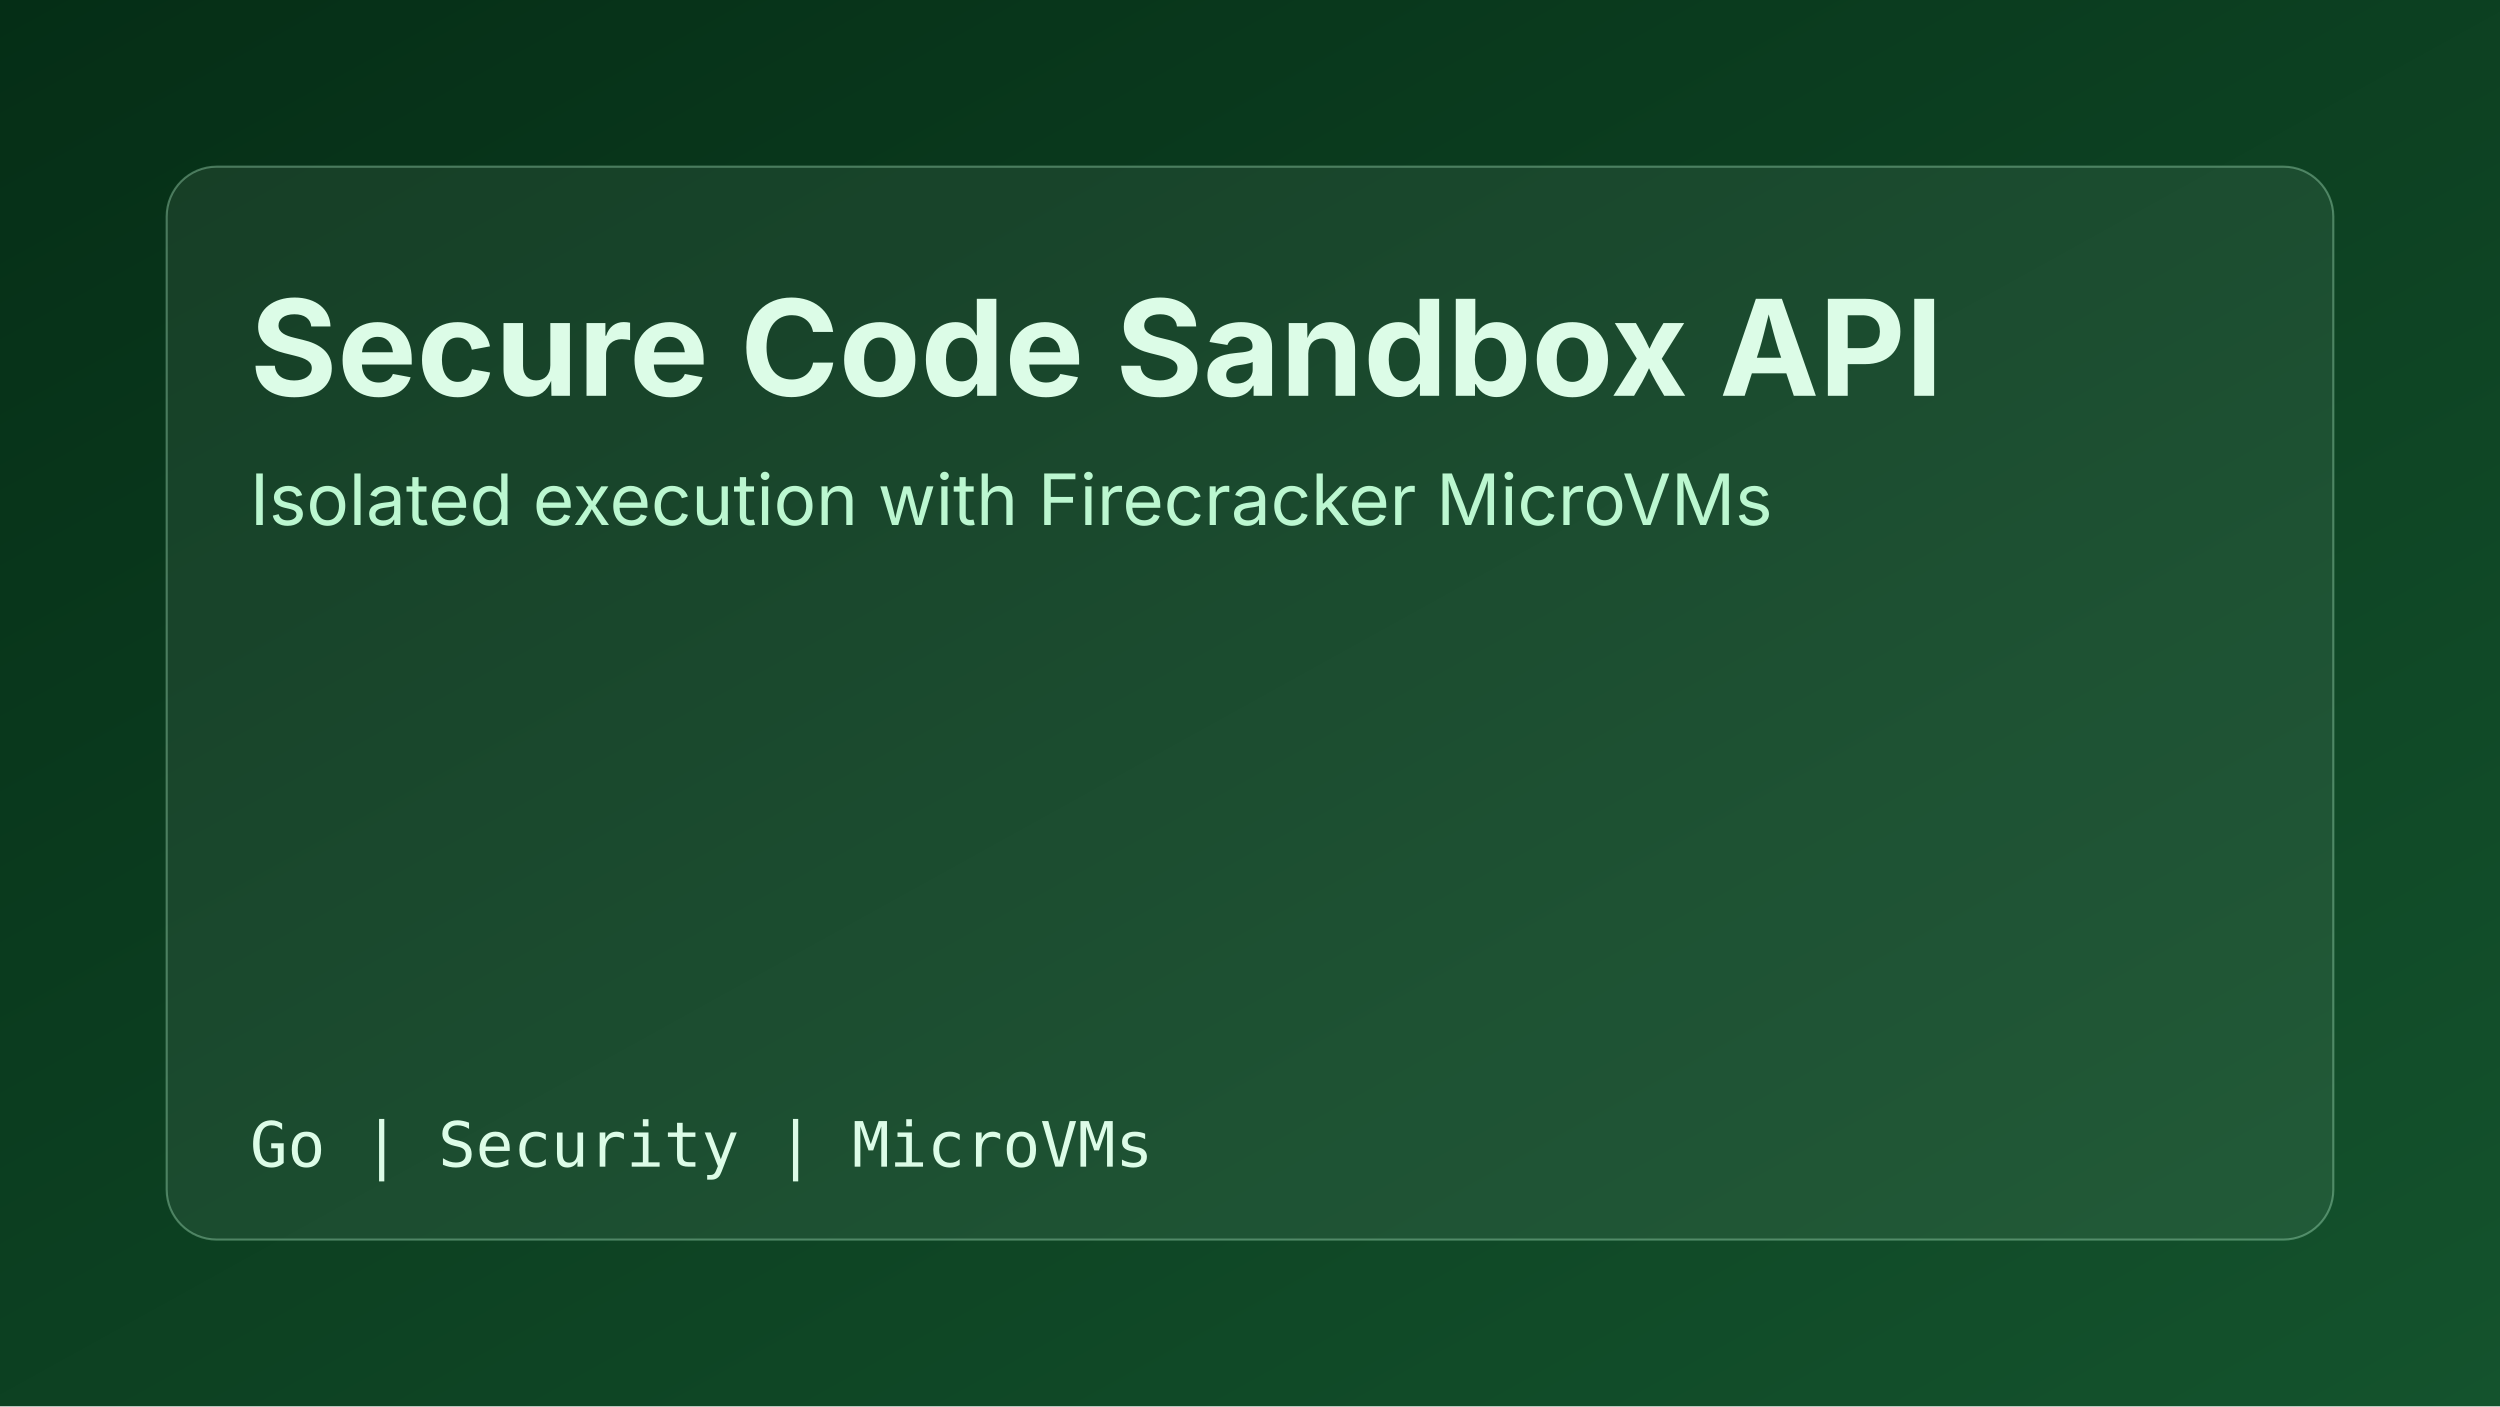
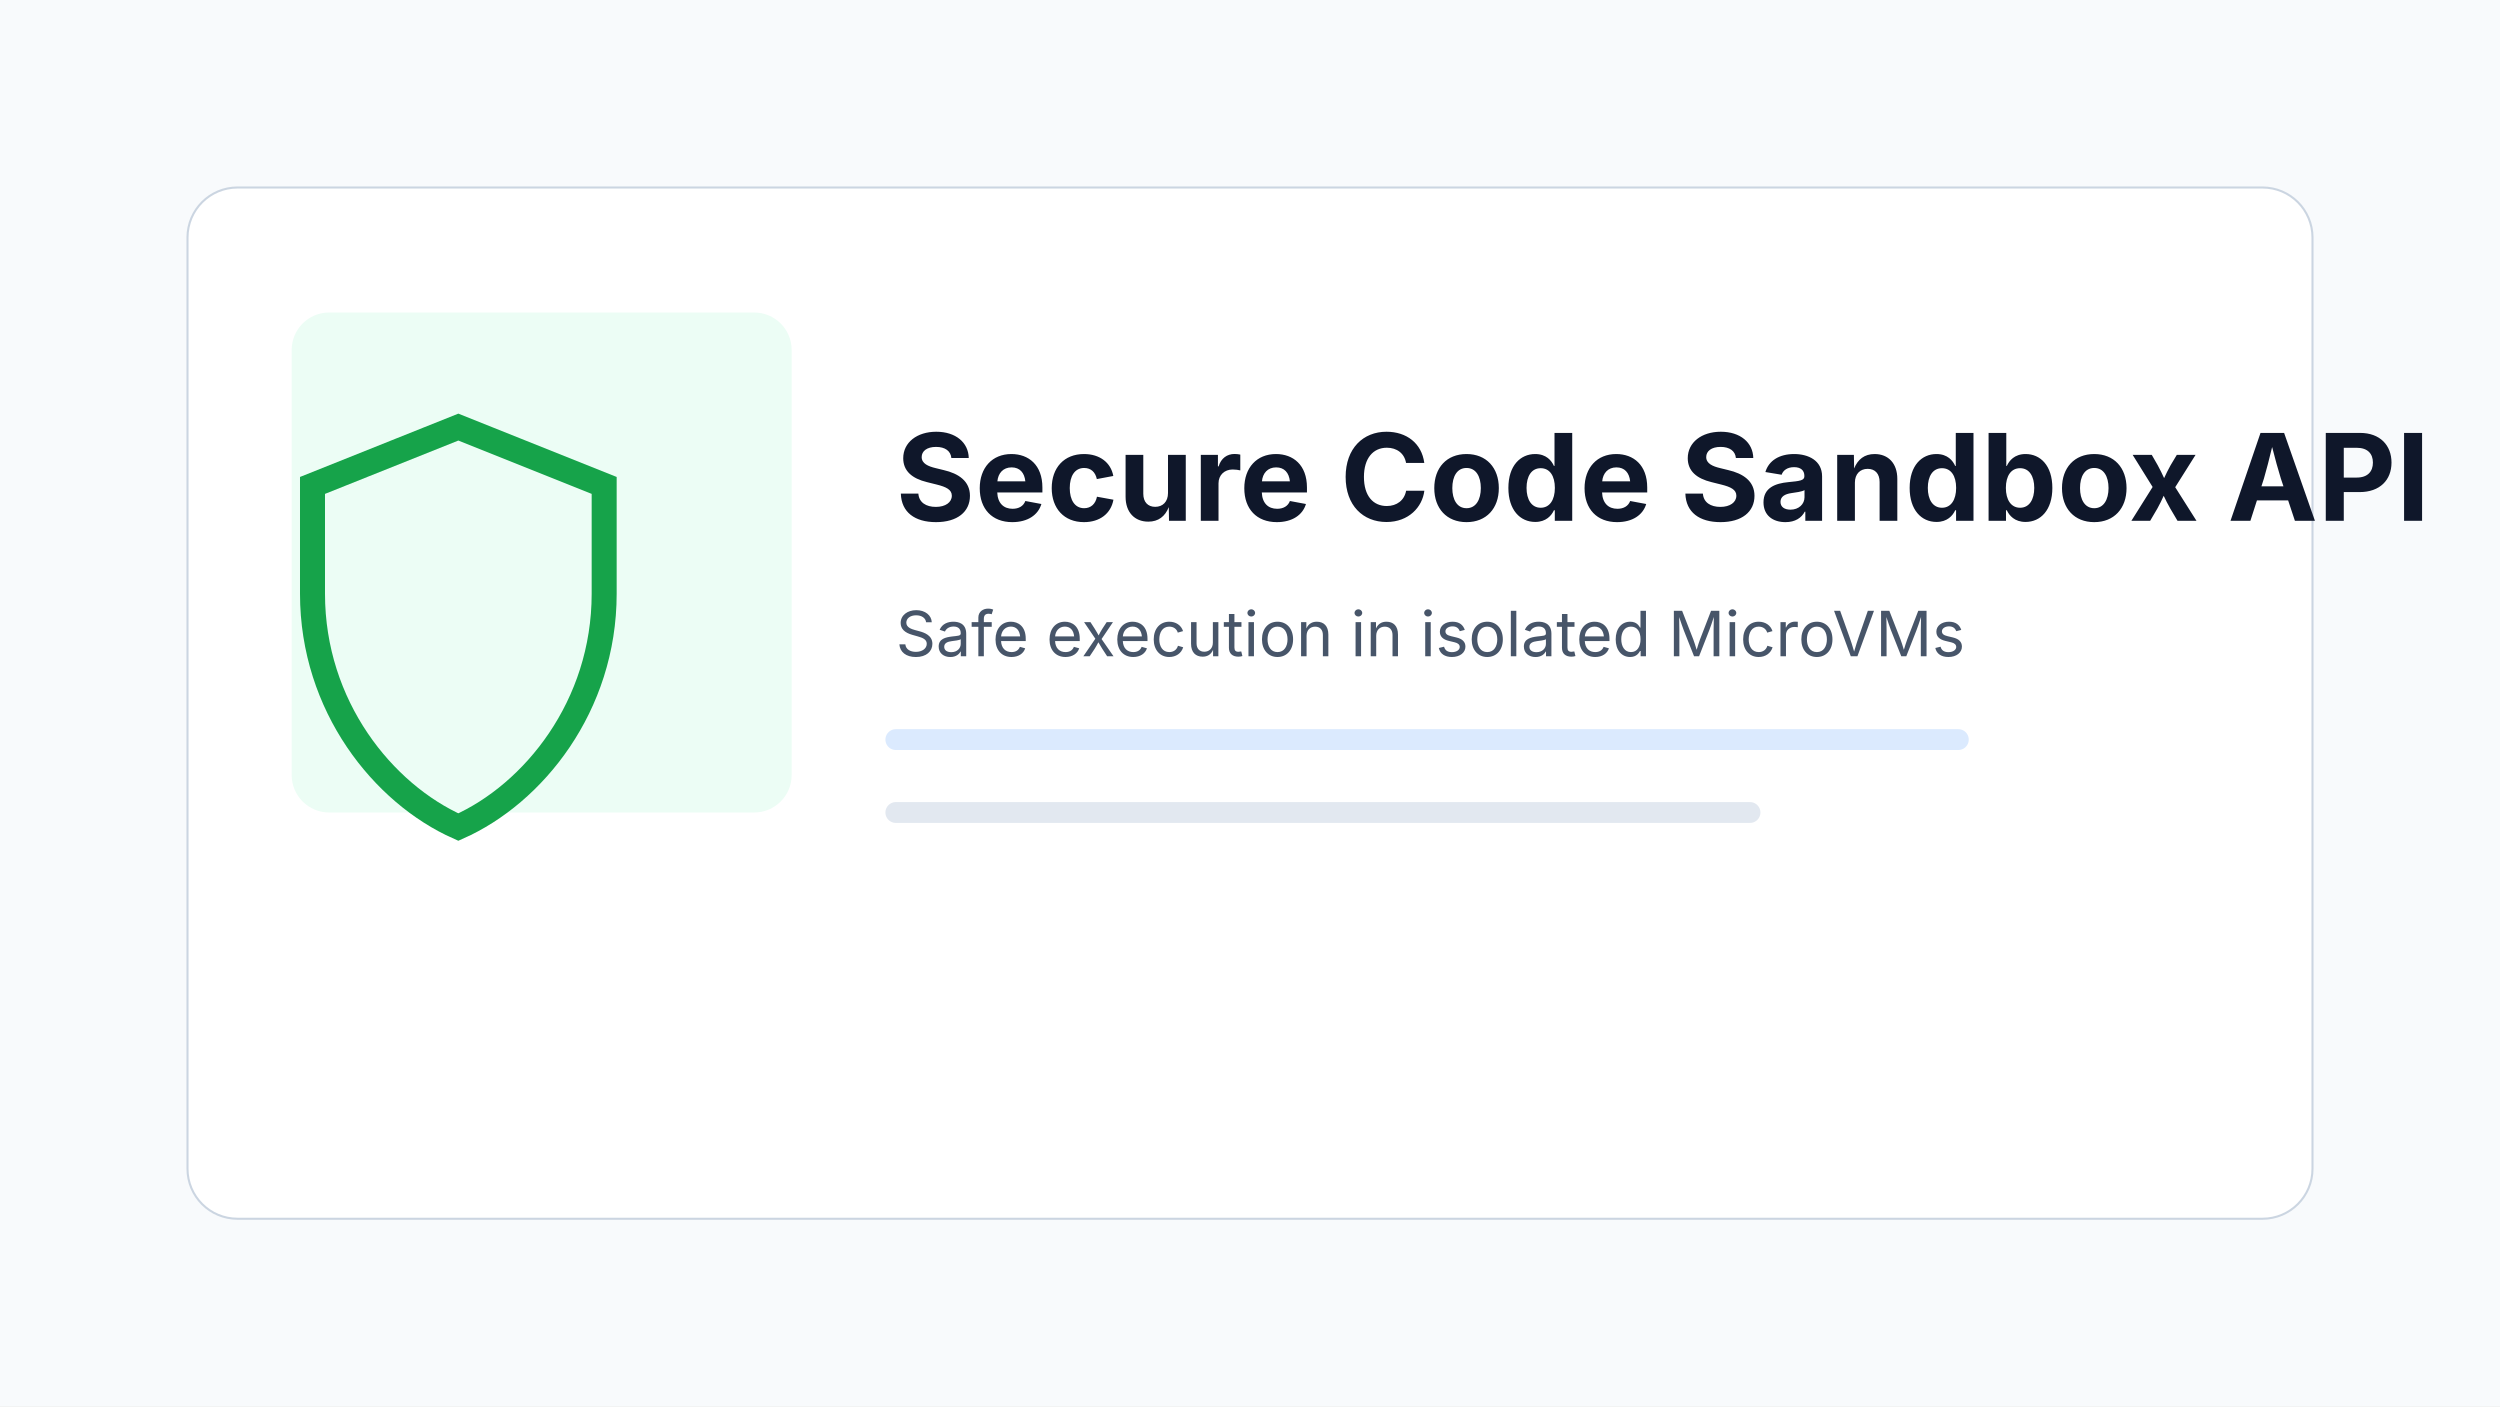
<svg xmlns="http://www.w3.org/2000/svg" viewBox="0 0 1200 675" role="img" aria-label="Secure Code Sandbox API cover">
-   <defs>
-     <linearGradient id="bg" x1="0" y1="0" x2="1" y2="1">
-       <stop offset="0%" stop-color="#052e16" />
-       <stop offset="100%" stop-color="#14532d" />
-     </linearGradient>
-   </defs>
-   <rect width="1200" height="675" fill="url(#bg)" />
-   <rect x="80" y="80" width="1040" height="515" rx="24" fill="#ffffff10" stroke="#bbf7d0" stroke-opacity="0.35" />
-   <text x="120" y="190" fill="#dcfce7" font-size="64" font-family="Inter,Arial,sans-serif" font-weight="700">Secure Code Sandbox API</text>
-   <text x="120" y="252" fill="#bbf7d0" font-size="34" font-family="Inter,Arial,sans-serif">Isolated execution with Firecracker MicroVMs</text>
-   <text x="120" y="560" fill="#dcfce7" font-size="30" font-family="monospace">Go  |  Security  |  MicroVMs</text>
+   <rect width="1200" height="675" fill="#f8fafc" />
+   <rect x="90" y="90" width="1020" height="495" rx="24" fill="#ffffff" stroke="#cbd5e1" />
+   <rect x="140" y="150" width="240" height="240" rx="18" fill="#ecfdf5" />
+   <path d="M220 205l70 28v52c0 54-34 96-70 112-36-16-70-58-70-112v-52l70-28z" fill="none" stroke="#16a34a" stroke-width="12" />
+   <text x="430" y="250" fill="#0f172a" font-size="58" font-family="Inter,Arial,sans-serif" font-weight="700">Secure Code Sandbox API</text>
+   <text x="430" y="315" fill="#475569" font-size="30" font-family="Inter,Arial,sans-serif">Safe execution in isolated MicroVMs</text>
+   <line x1="430" y1="355" x2="940" y2="355" stroke="#dbeafe" stroke-width="10" stroke-linecap="round" />
+   <line x1="430" y1="390" x2="840" y2="390" stroke="#e2e8f0" stroke-width="10" stroke-linecap="round" />
</svg>
